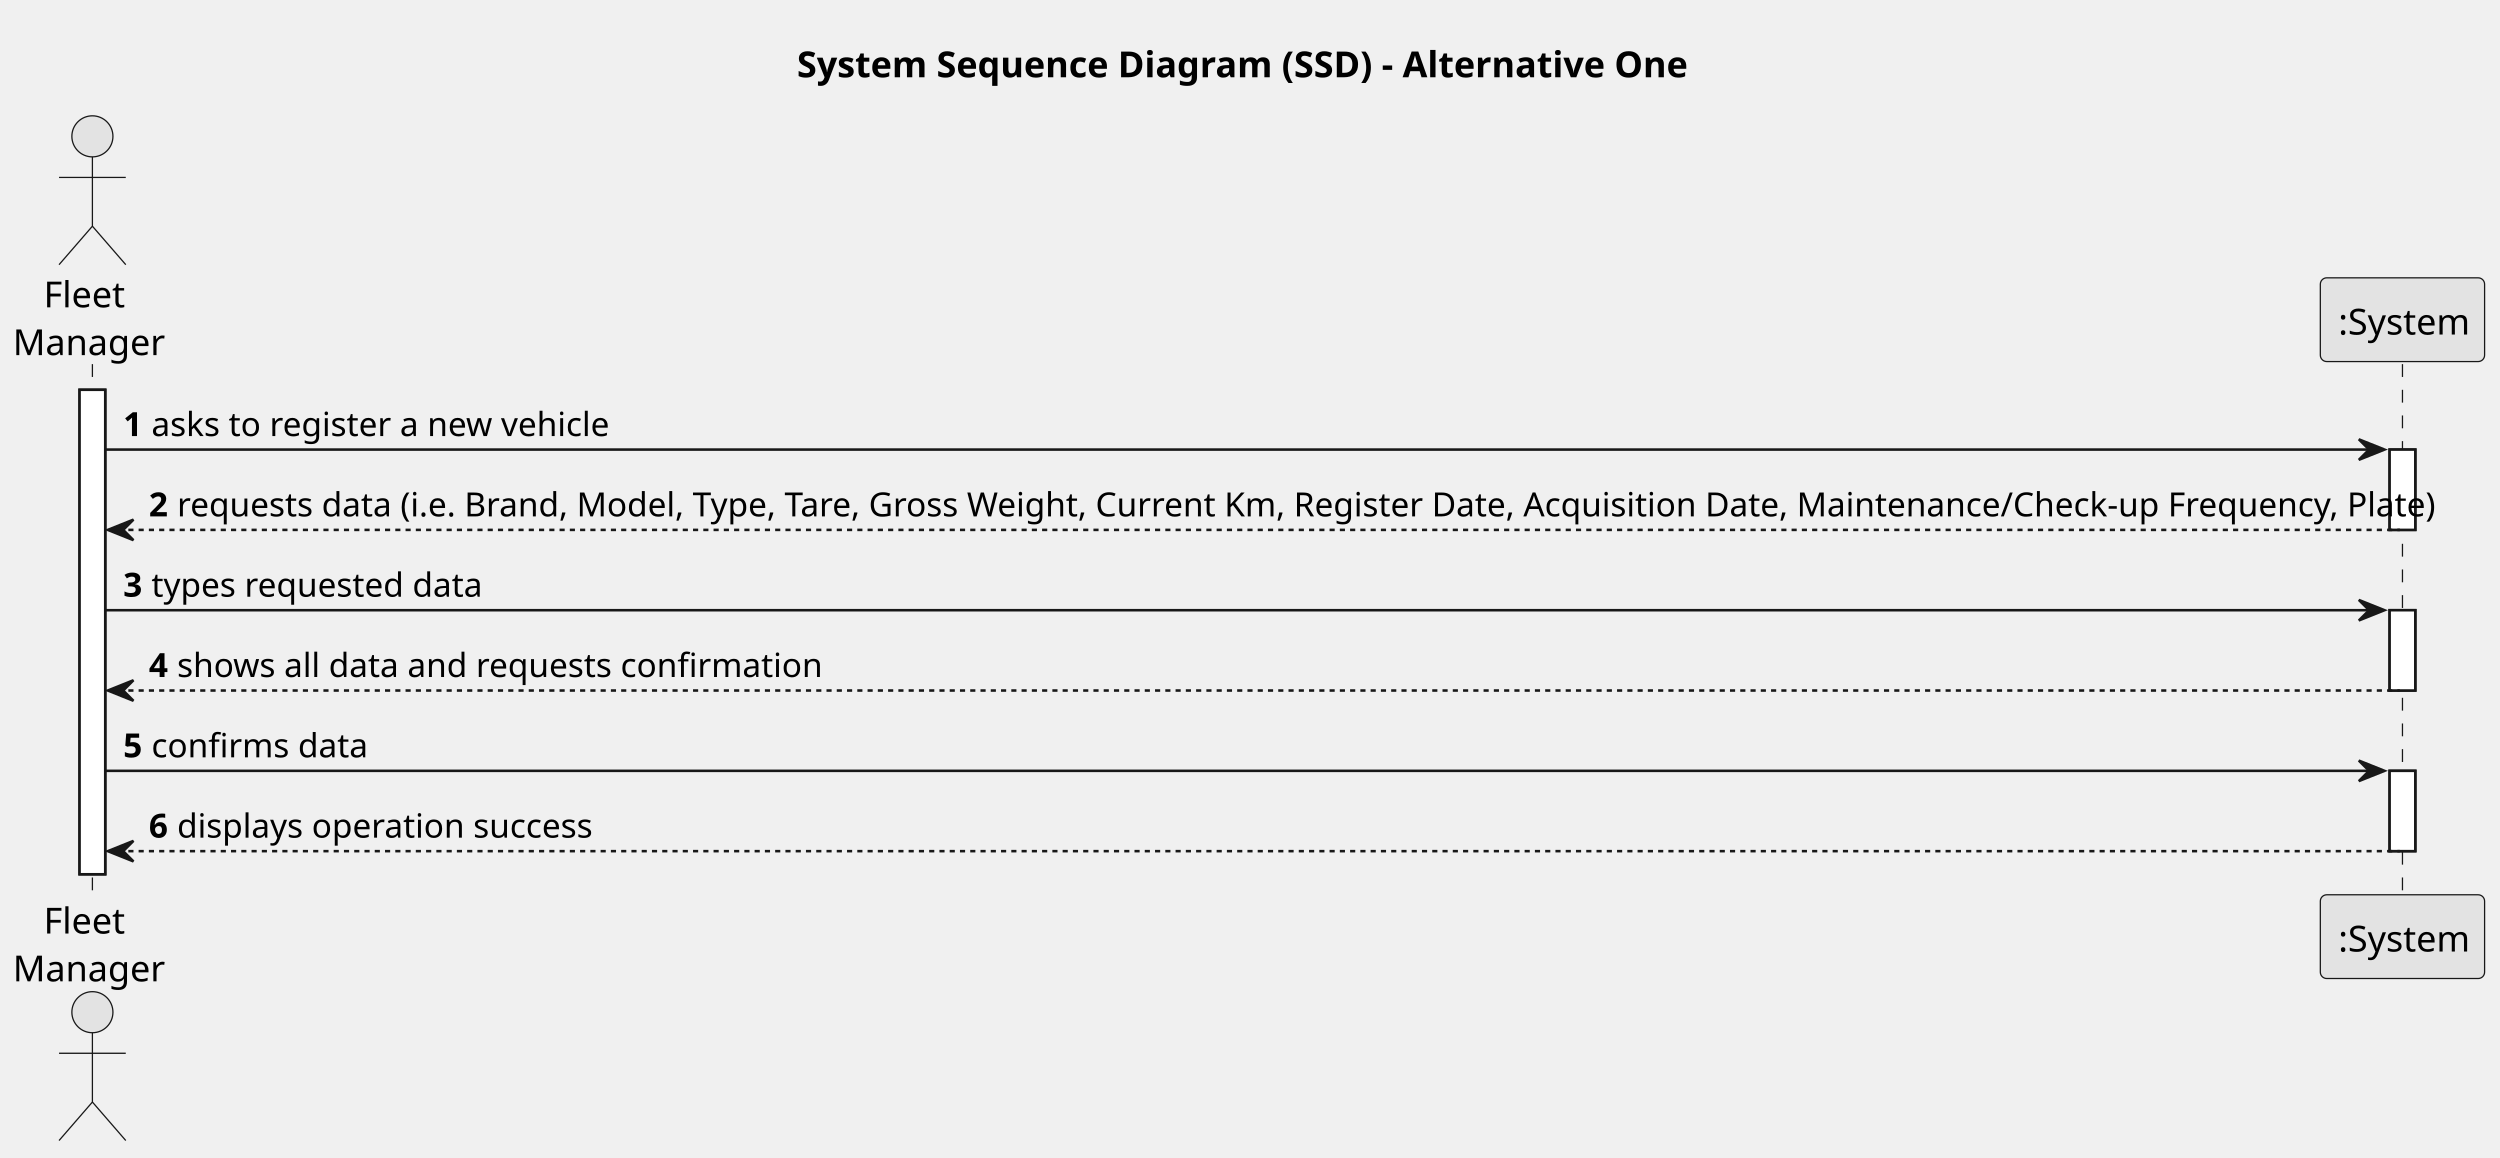
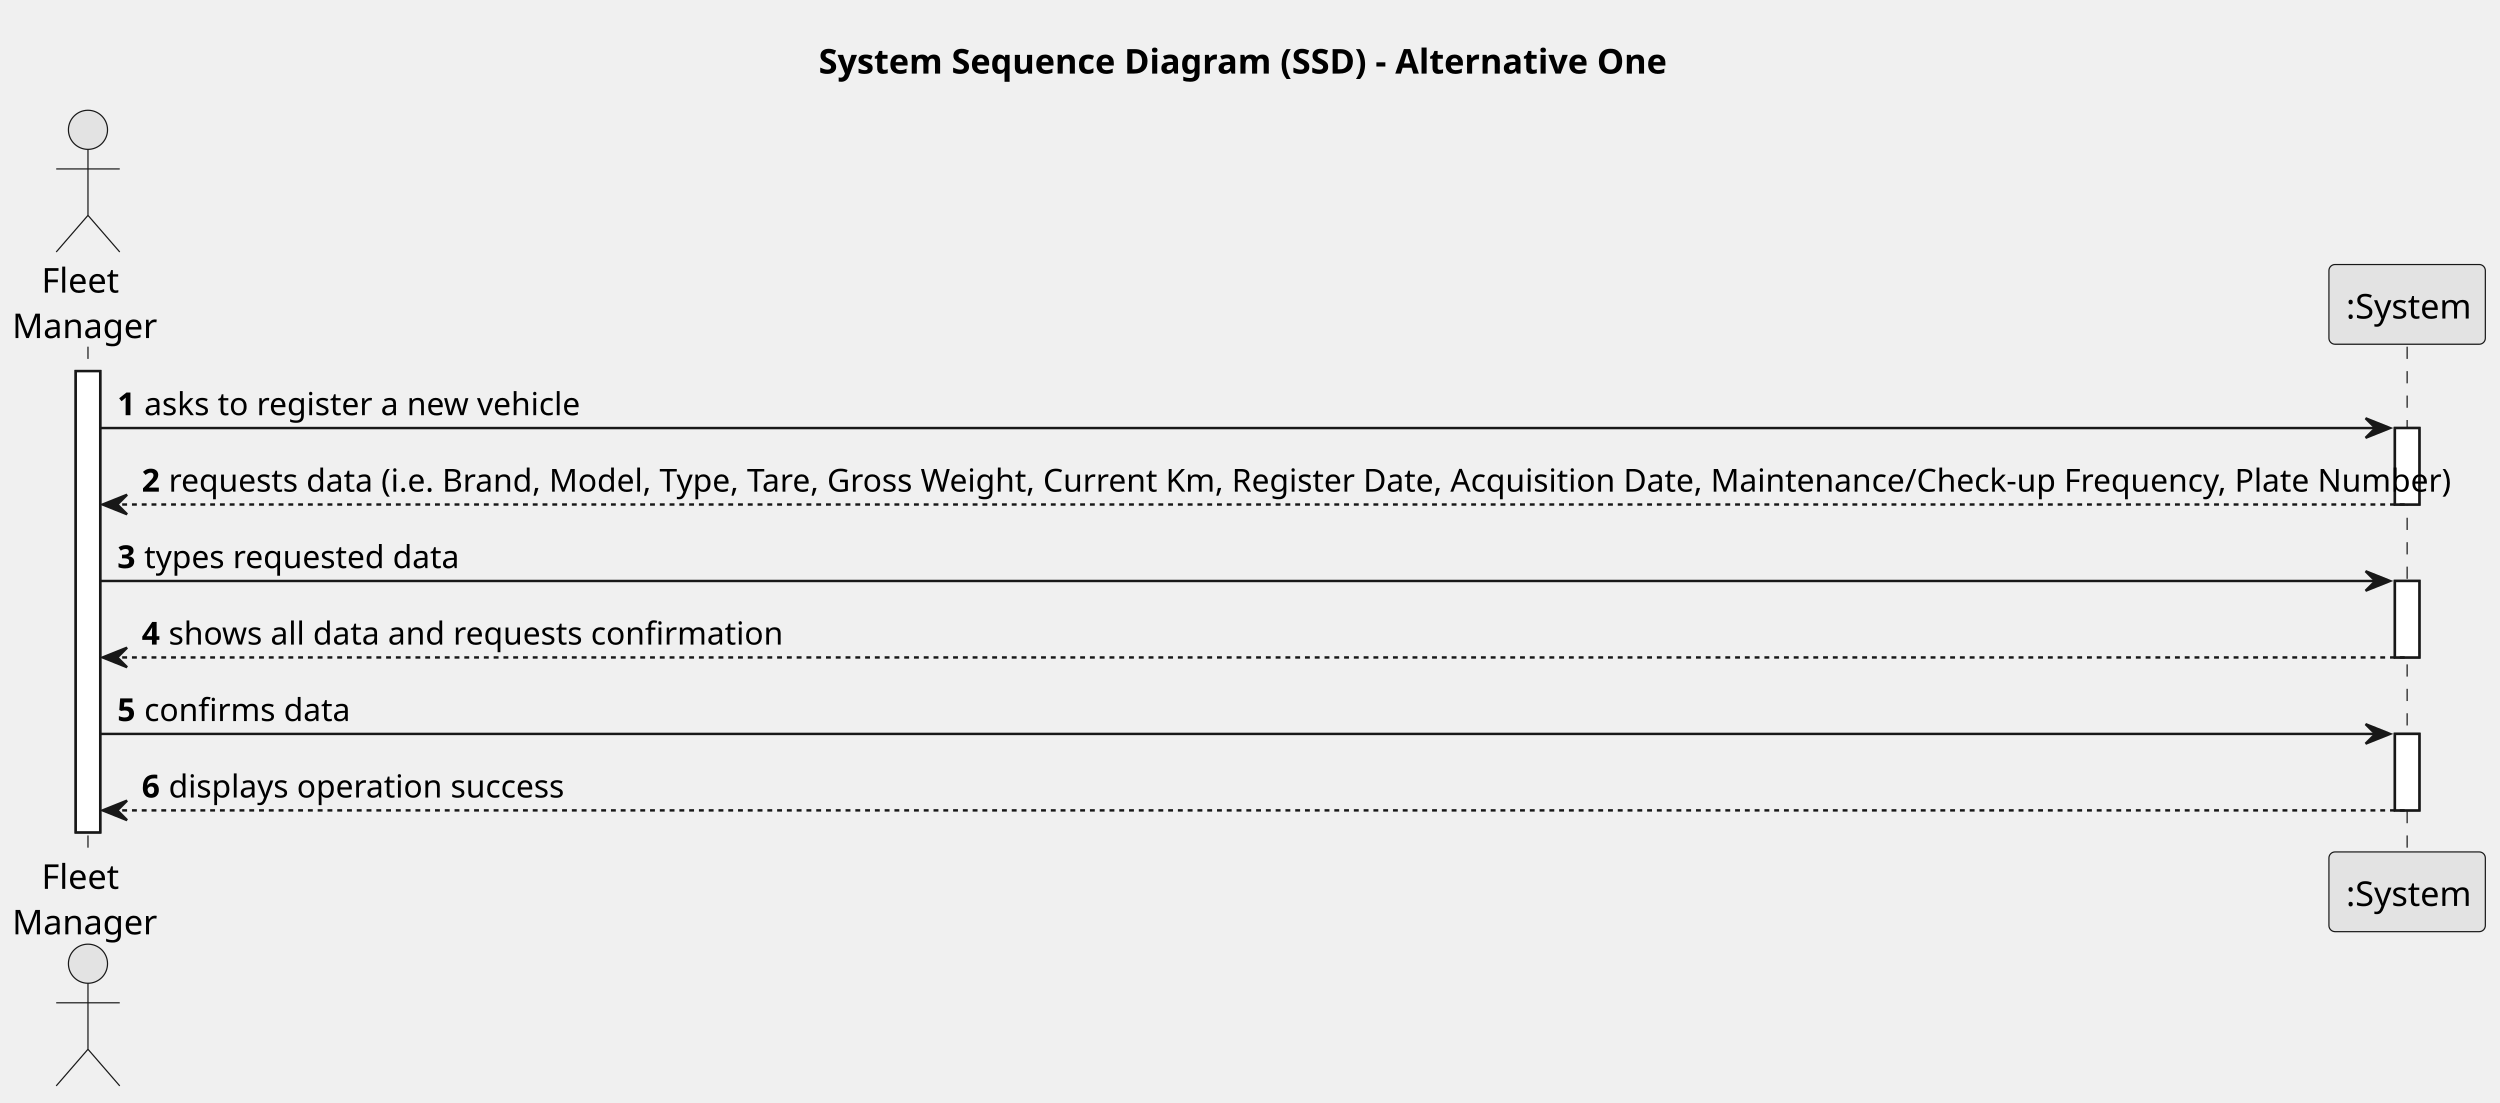
- <svg xmlns="http://www.w3.org/2000/svg" contentStyleType="text/css" height="451px" preserveAspectRatio="none" style="width:974px;height:451px;background:#FFFFFF;" version="1.1" viewBox="0 0 974 451" width="974px" zoomAndPan="magnify">
+ <svg xmlns="http://www.w3.org/2000/svg" contentStyleType="text/css" height="451px" preserveAspectRatio="none" style="width:1023px;height:451px;background:#FFFFFF;" version="1.1" viewBox="0 0 1023 451" width="1023px" zoomAndPan="magnify">
  <defs />
  <g>
-     <text fill="#000000" font-family="sans-serif" font-size="14" font-weight="bold" lengthAdjust="spacing" textLength="351" x="310.5" y="30.107">System Sequence Diagram (SSD) - Alternative One</text>
+     <text fill="#000000" font-family="sans-serif" font-size="14" font-weight="bold" lengthAdjust="spacing" textLength="351" x="335" y="30.107">System Sequence Diagram (SSD) - Alternative One</text>
    <rect fill="#FFFFFF" height="188.746" style="stroke:#181818;stroke-width:1.0;" width="10" x="31" y="151.863" />
-     <rect fill="#FFFFFF" height="31.291" style="stroke:#181818;stroke-width:1.0;" width="10" x="931" y="175.154" />
-     <rect fill="#FFFFFF" height="31.291" style="stroke:#181818;stroke-width:1.0;" width="10" x="931" y="237.736" />
-     <rect fill="#FFFFFF" height="31.291" style="stroke:#181818;stroke-width:1.0;" width="10" x="931" y="300.318" />
+     <rect fill="#FFFFFF" height="31.291" style="stroke:#181818;stroke-width:1.0;" width="10" x="980" y="175.154" />
+     <rect fill="#FFFFFF" height="31.291" style="stroke:#181818;stroke-width:1.0;" width="10" x="980" y="237.736" />
+     <rect fill="#FFFFFF" height="31.291" style="stroke:#181818;stroke-width:1.0;" width="10" x="980" y="300.318" />
    <line style="stroke:#181818;stroke-width:0.5;stroke-dasharray:5.0,5.0;" x1="36" x2="36" y1="141.863" y2="349.609" />
-     <line style="stroke:#181818;stroke-width:0.5;stroke-dasharray:5.0,5.0;" x1="936" x2="936" y1="141.863" y2="349.609" />
+     <line style="stroke:#181818;stroke-width:0.5;stroke-dasharray:5.0,5.0;" x1="985" x2="985" y1="141.863" y2="349.609" />
    <text fill="#000000" font-family="sans-serif" font-size="14" lengthAdjust="spacing" textLength="32" x="17" y="119.728">Fleet</text>
    <text fill="#000000" font-family="sans-serif" font-size="14" lengthAdjust="spacing" textLength="56" x="5" y="138.35">Manager</text>
    <ellipse cx="36" cy="53.121" fill="#E3E3E3" rx="8" ry="8" style="stroke:#181818;stroke-width:0.5;" />
    <path d="M36,61.121 L36,88.121 M23,69.121 L49,69.121 M36,88.121 L23,103.121 M36,88.121 L49,103.121 " fill="none" style="stroke:#181818;stroke-width:0.5;" />
    <text fill="#000000" font-family="sans-serif" font-size="14" lengthAdjust="spacing" textLength="32" x="17" y="363.717">Fleet</text>
    <text fill="#000000" font-family="sans-serif" font-size="14" lengthAdjust="spacing" textLength="56" x="5" y="382.338">Manager</text>
    <ellipse cx="36" cy="394.352" fill="#E3E3E3" rx="8" ry="8" style="stroke:#181818;stroke-width:0.5;" />
    <path d="M36,402.352 L36,429.352 M23,410.352 L49,410.352 M36,429.352 L23,444.352 M36,429.352 L49,444.352 " fill="none" style="stroke:#181818;stroke-width:0.5;" />
-     <rect fill="#E3E3E3" height="32.621" rx="2.5" ry="2.5" style="stroke:#181818;stroke-width:0.5;" width="64" x="904" y="108.242" />
-     <text fill="#000000" font-family="sans-serif" font-size="14" lengthAdjust="spacing" textLength="50" x="911" y="130.35">:System</text>
-     <rect fill="#E3E3E3" height="32.621" rx="2.5" ry="2.5" style="stroke:#181818;stroke-width:0.5;" width="64" x="904" y="348.609" />
-     <text fill="#000000" font-family="sans-serif" font-size="14" lengthAdjust="spacing" textLength="50" x="911" y="370.717">:System</text>
+     <rect fill="#E3E3E3" height="32.621" rx="2.5" ry="2.5" style="stroke:#181818;stroke-width:0.5;" width="64" x="953" y="108.242" />
+     <text fill="#000000" font-family="sans-serif" font-size="14" lengthAdjust="spacing" textLength="50" x="960" y="130.35">:System</text>
+     <rect fill="#E3E3E3" height="32.621" rx="2.5" ry="2.5" style="stroke:#181818;stroke-width:0.5;" width="64" x="953" y="348.609" />
+     <text fill="#000000" font-family="sans-serif" font-size="14" lengthAdjust="spacing" textLength="50" x="960" y="370.717">:System</text>
    <rect fill="#FFFFFF" height="188.746" style="stroke:#181818;stroke-width:1.0;" width="10" x="31" y="151.863" />
-     <rect fill="#FFFFFF" height="31.291" style="stroke:#181818;stroke-width:1.0;" width="10" x="931" y="175.154" />
-     <rect fill="#FFFFFF" height="31.291" style="stroke:#181818;stroke-width:1.0;" width="10" x="931" y="237.736" />
-     <rect fill="#FFFFFF" height="31.291" style="stroke:#181818;stroke-width:1.0;" width="10" x="931" y="300.318" />
-     <polygon fill="#181818" points="919,171.154,929,175.154,919,179.154,923,175.154" style="stroke:#181818;stroke-width:1.0;" />
-     <line style="stroke:#181818;stroke-width:1.0;" x1="41" x2="925" y1="175.154" y2="175.154" />
+     <rect fill="#FFFFFF" height="31.291" style="stroke:#181818;stroke-width:1.0;" width="10" x="980" y="175.154" />
+     <rect fill="#FFFFFF" height="31.291" style="stroke:#181818;stroke-width:1.0;" width="10" x="980" y="237.736" />
+     <rect fill="#FFFFFF" height="31.291" style="stroke:#181818;stroke-width:1.0;" width="10" x="980" y="300.318" />
+     <polygon fill="#181818" points="968,171.154,978,175.154,968,179.154,972,175.154" style="stroke:#181818;stroke-width:1.0;" />
+     <line style="stroke:#181818;stroke-width:1.0;" x1="41" x2="974" y1="175.154" y2="175.154" />
    <text fill="#000000" font-family="sans-serif" font-size="13" font-weight="bold" lengthAdjust="spacing" textLength="7" x="48" y="169.892">1</text>
    <text fill="#000000" font-family="sans-serif" font-size="13" lengthAdjust="spacing" textLength="171" x="59" y="169.892">asks to register a new vehicle</text>
    <polygon fill="#181818" points="52,202.445,42,206.445,52,210.445,48,206.445" style="stroke:#181818;stroke-width:1.0;" />
-     <line style="stroke:#181818;stroke-width:1.0;stroke-dasharray:2.0,2.0;" x1="46" x2="935" y1="206.445" y2="206.445" />
+     <line style="stroke:#181818;stroke-width:1.0;stroke-dasharray:2.0,2.0;" x1="46" x2="984" y1="206.445" y2="206.445" />
    <text fill="#000000" font-family="sans-serif" font-size="13" font-weight="bold" lengthAdjust="spacing" textLength="7" x="58" y="201.183">2</text>
-     <text fill="#000000" font-family="sans-serif" font-size="13" lengthAdjust="spacing" textLength="855" x="69" y="201.183">requests data (i.e. Brand, Model, Type, Tare, Gross Weight, Current Km, Register Date, Acquisition Date, Maintenance/Check-up Frequency, Plate)</text>
-     <polygon fill="#181818" points="919,233.736,929,237.736,919,241.736,923,237.736" style="stroke:#181818;stroke-width:1.0;" />
-     <line style="stroke:#181818;stroke-width:1.0;" x1="41" x2="925" y1="237.736" y2="237.736" />
+     <text fill="#000000" font-family="sans-serif" font-size="13" lengthAdjust="spacing" textLength="904" x="69" y="201.183">requests data (i.e. Brand, Model, Type, Tare, Gross Weight, Current Km, Register Date, Acquisition Date, Maintenance/Check-up Frequency, Plate Number)</text>
+     <polygon fill="#181818" points="968,233.736,978,237.736,968,241.736,972,237.736" style="stroke:#181818;stroke-width:1.0;" />
+     <line style="stroke:#181818;stroke-width:1.0;" x1="41" x2="974" y1="237.736" y2="237.736" />
    <text fill="#000000" font-family="sans-serif" font-size="13" font-weight="bold" lengthAdjust="spacing" textLength="7" x="48" y="232.474">3</text>
    <text fill="#000000" font-family="sans-serif" font-size="13" lengthAdjust="spacing" textLength="122" x="59" y="232.474">types requested data</text>
    <polygon fill="#181818" points="52,265.027,42,269.027,52,273.027,48,269.027" style="stroke:#181818;stroke-width:1.0;" />
-     <line style="stroke:#181818;stroke-width:1.0;stroke-dasharray:2.0,2.0;" x1="46" x2="935" y1="269.027" y2="269.027" />
+     <line style="stroke:#181818;stroke-width:1.0;stroke-dasharray:2.0,2.0;" x1="46" x2="984" y1="269.027" y2="269.027" />
    <text fill="#000000" font-family="sans-serif" font-size="13" font-weight="bold" lengthAdjust="spacing" textLength="7" x="58" y="263.765">4</text>
    <text fill="#000000" font-family="sans-serif" font-size="13" lengthAdjust="spacing" textLength="236" x="69" y="263.765">shows all data and requests confirmation</text>
-     <polygon fill="#181818" points="919,296.318,929,300.318,919,304.318,923,300.318" style="stroke:#181818;stroke-width:1.0;" />
-     <line style="stroke:#181818;stroke-width:1.0;" x1="41" x2="925" y1="300.318" y2="300.318" />
+     <polygon fill="#181818" points="968,296.318,978,300.318,968,304.318,972,300.318" style="stroke:#181818;stroke-width:1.0;" />
+     <line style="stroke:#181818;stroke-width:1.0;" x1="41" x2="974" y1="300.318" y2="300.318" />
    <text fill="#000000" font-family="sans-serif" font-size="13" font-weight="bold" lengthAdjust="spacing" textLength="7" x="48" y="295.056">5</text>
    <text fill="#000000" font-family="sans-serif" font-size="13" lengthAdjust="spacing" textLength="78" x="59" y="295.056">confirms data</text>
    <polygon fill="#181818" points="52,327.609,42,331.609,52,335.609,48,331.609" style="stroke:#181818;stroke-width:1.0;" />
-     <line style="stroke:#181818;stroke-width:1.0;stroke-dasharray:2.0,2.0;" x1="46" x2="935" y1="331.609" y2="331.609" />
+     <line style="stroke:#181818;stroke-width:1.0;stroke-dasharray:2.0,2.0;" x1="46" x2="984" y1="331.609" y2="331.609" />
    <text fill="#000000" font-family="sans-serif" font-size="13" font-weight="bold" lengthAdjust="spacing" textLength="7" x="58" y="326.347">6</text>
    <text fill="#000000" font-family="sans-serif" font-size="13" lengthAdjust="spacing" textLength="158" x="69" y="326.347">displays operation success</text>
  </g>
</svg>
